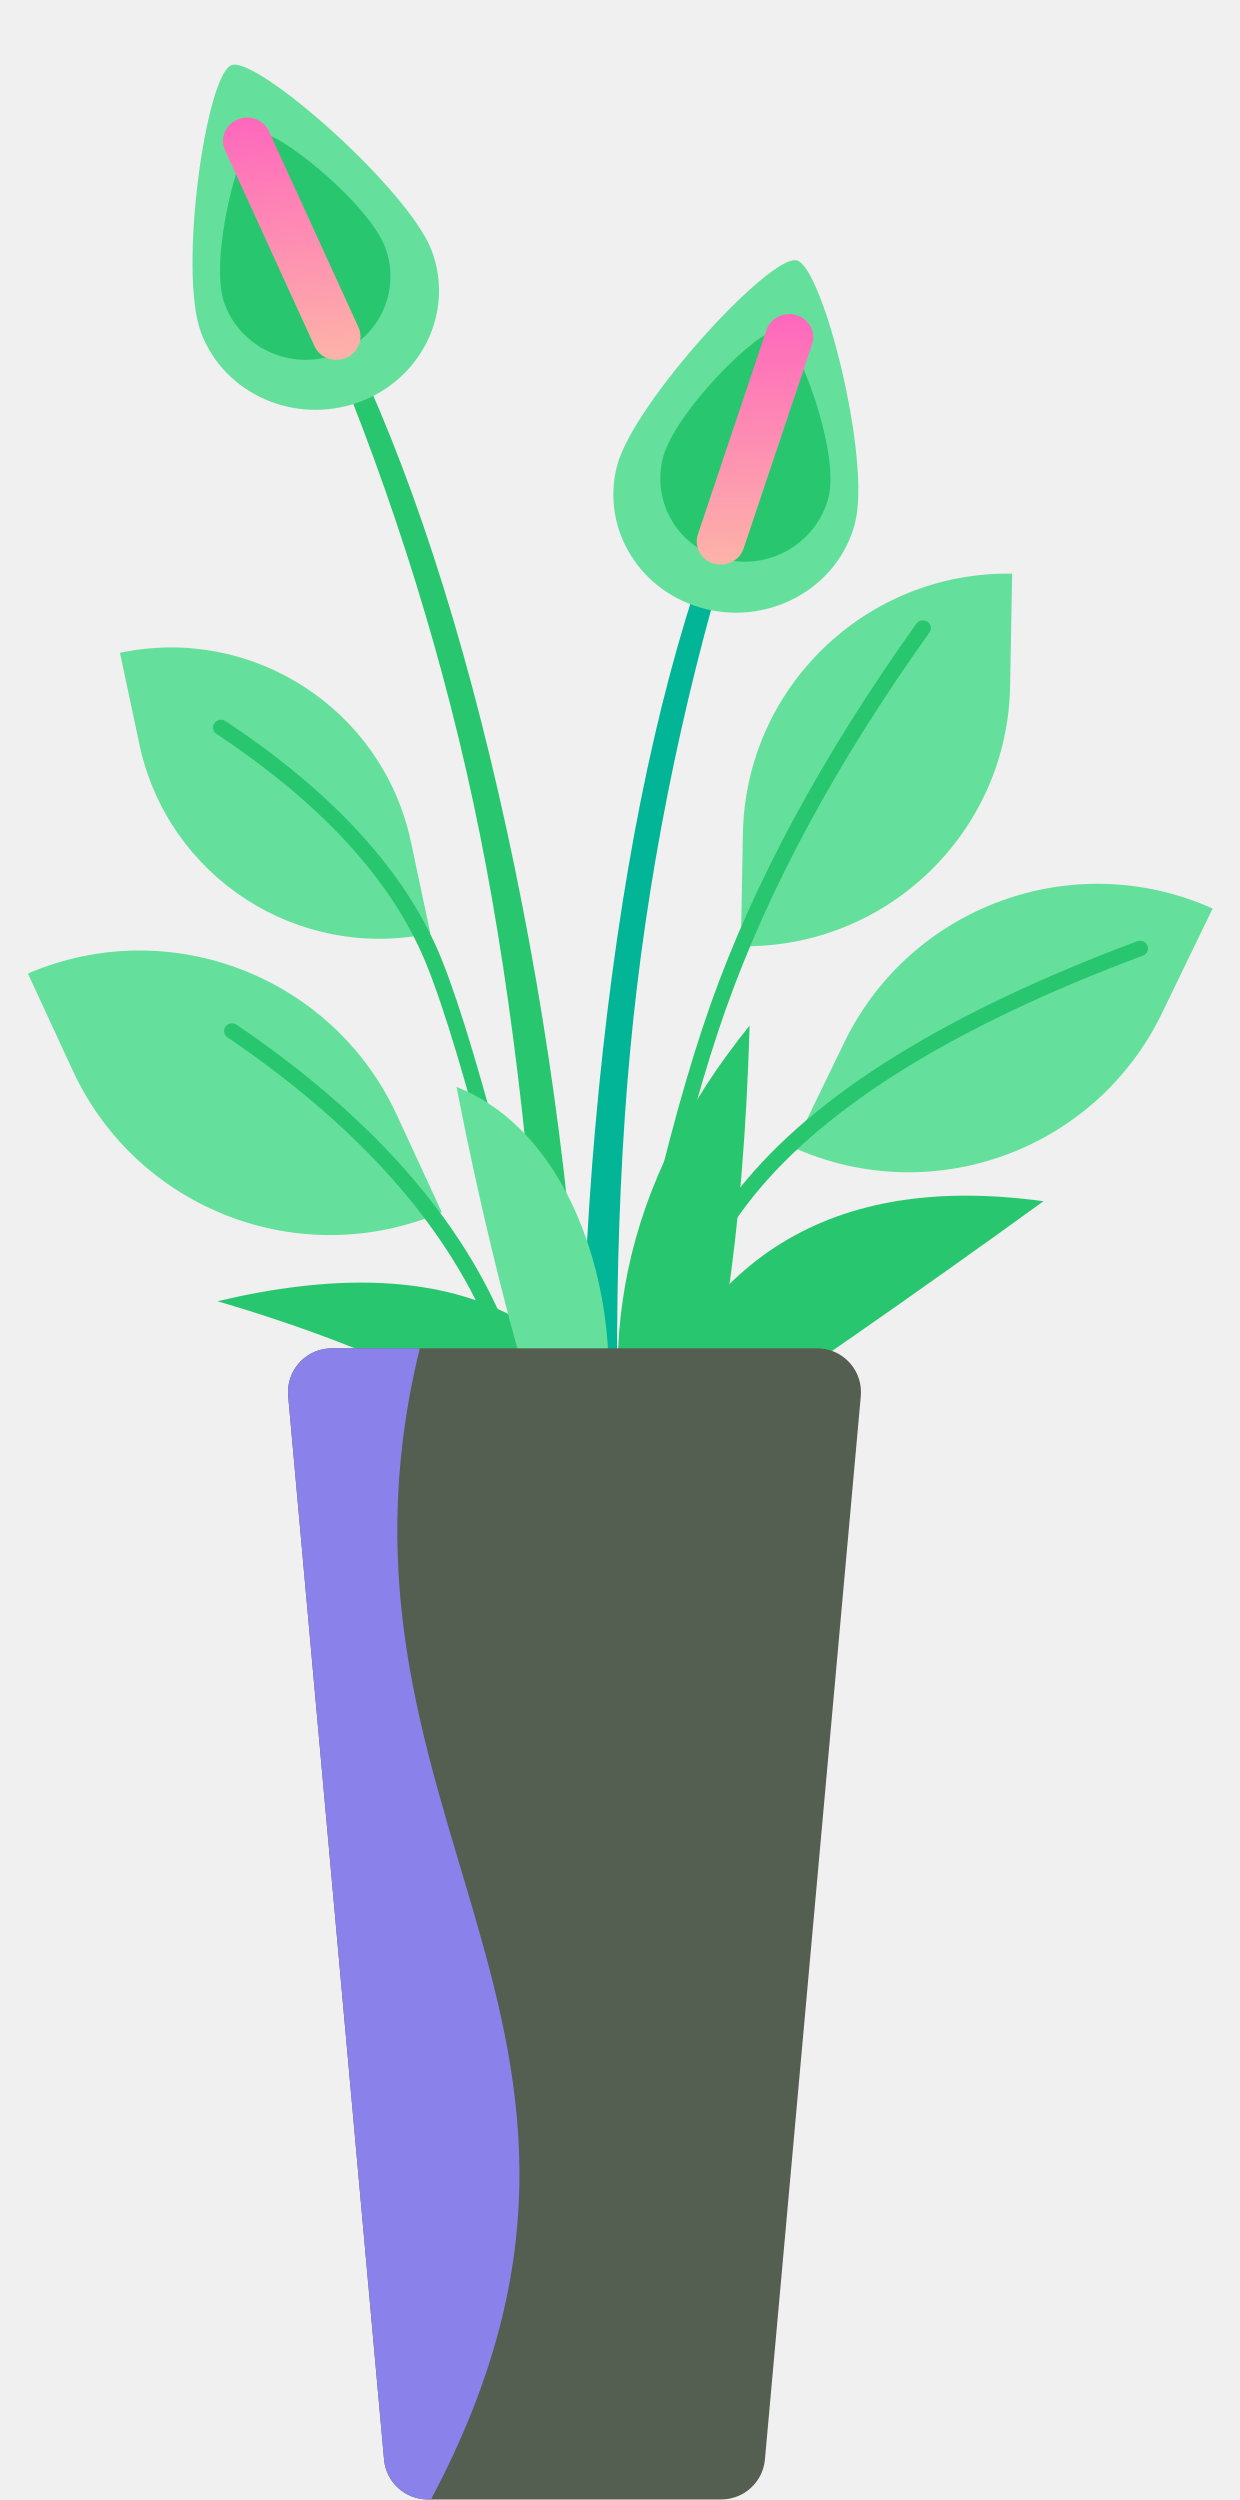
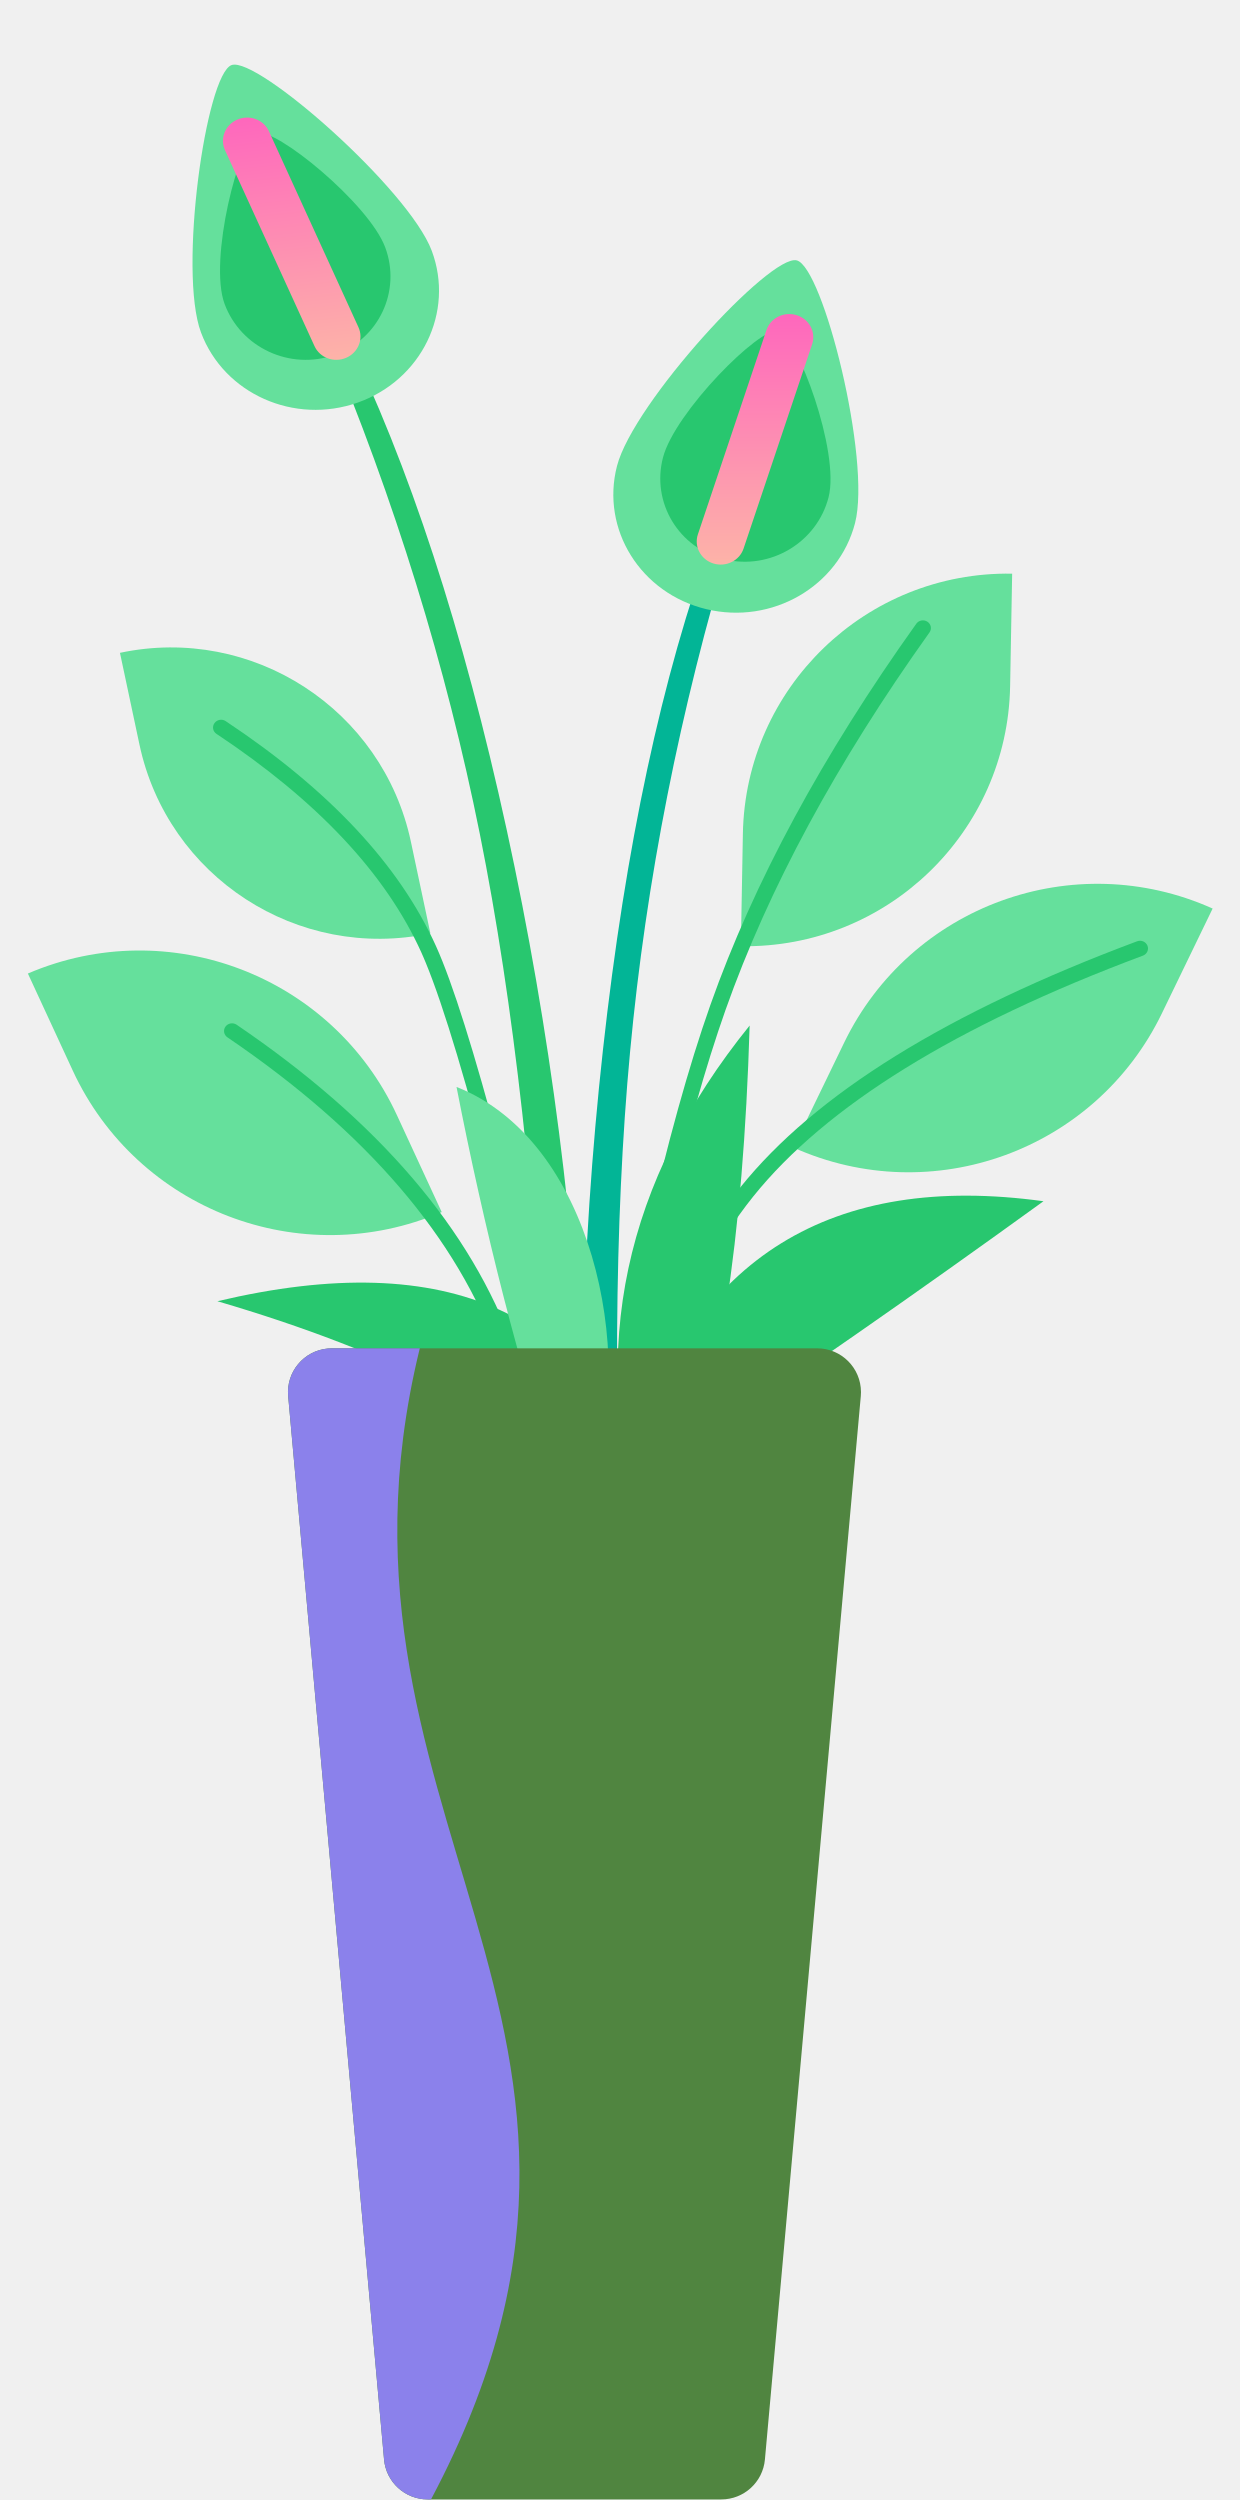
<svg xmlns="http://www.w3.org/2000/svg" xmlns:xlink="http://www.w3.org/1999/xlink" width="57px" height="115px" viewBox="0 0 57 115" version="1.1">
  <defs>
    <linearGradient x1="68.669%" y1="-6.664%" x2="68.669%" y2="100%" id="linearGradient-1">
      <stop stop-color="#FE62BE" offset="0%" />
      <stop stop-color="#FDB3A8" offset="100%" />
    </linearGradient>
    <path d="M2.263,0.023 L24.589,0.023 C25.703,0.023 26.605,0.925 26.605,2.039 C26.605,2.099 26.603,2.159 26.597,2.22 L22.186,51.139 C22.092,52.178 21.221,52.974 20.178,52.974 L6.674,52.974 C5.631,52.974 4.76,52.178 4.666,51.139 L0.255,2.22 C0.155,1.111 0.973,0.131 2.082,0.031 C2.142,0.025 2.202,0.023 2.263,0.023 Z" id="path-2" />
  </defs>
  <g id="📝-Pages-New" stroke="none" stroke-width="1" fill="none" fill-rule="evenodd">
    <g id="Pricing" transform="translate(-1146, -398)">
      <g id="Pricing-Card" transform="translate(383, 375)">
        <g id="Enterprise" transform="translate(640, 0)">
          <g id="Pot5" transform="translate(123.5, 23)">
            <g id="Group-39" transform="translate(0.5, 0)">
              <path d="M3.337,41.385 C10.396,41.482 16.095,47.179 16.195,54.238 L16.264,59.153 L16.264,59.153 C9.206,59.056 3.507,53.358 3.407,46.3 L3.337,41.385 L3.337,41.385 Z" id="Rectangle" fill="#65E09C" transform="translate(9.800708, 50.26875) rotate(-24) translate(-9.800708, -50.26875) " />
              <path d="M9.461,47.717 C15.872,52.073 20.03,56.928 21.945,62.279 C23.87,67.657 24.659,76.672 24.301,89.307 C24.295,89.502 24.456,89.665 24.659,89.671 C24.862,89.676 25.031,89.522 25.037,89.326 C25.397,76.613 24.602,67.526 22.641,62.048 C20.671,56.544 16.415,51.574 9.886,47.138 C9.719,47.025 9.49,47.063 9.373,47.223 C9.256,47.383 9.295,47.604 9.461,47.717 Z" id="Path" fill="#28C76F" />
              <path d="M38.721,38.233 C45.722,38.333 51.374,43.983 51.476,50.984 L51.554,56.347 L51.554,56.347 C44.553,56.247 38.902,50.597 38.799,43.596 L38.721,38.233 L38.721,38.233 Z" id="Rectangle" fill="#65E09C" transform="translate(45.13775, 47.29002) scale(-1, 1) rotate(-25) translate(-45.13775, -47.29002) " />
              <g id="Group-88" transform="translate(16.19385, 53.14905) rotate(-12) translate(-16.19385, -53.14905) translate(9.193848, 27.64905)">
                <path d="M0.386,0.459 C6.618,0.459 11.67,5.511 11.67,11.743 L11.67,16.051 L11.67,16.051 C5.438,16.051 0.386,10.999 0.386,4.767 L0.386,0.459 L0.386,0.459 Z" id="Rectangle" fill="#65E09C" />
                <path d="M3.952,5.026 C7.865,9.022 10.239,12.957 11.082,16.827 L11.132,17.07 L11.181,17.325 C11.97,21.624 12.427,32.558 12.546,50.084 C12.547,50.28 12.713,50.438 12.916,50.436 C13.119,50.435 13.283,50.275 13.282,50.08 L13.265,47.917 L13.24,45.414 C13.069,29.871 12.591,20.306 11.802,16.681 C10.929,12.671 8.488,8.624 4.487,4.54 C4.348,4.397 4.115,4.391 3.967,4.525 C3.819,4.659 3.813,4.884 3.952,5.026 Z" id="Path" fill="#28C76F" />
              </g>
              <path d="M33.23,26.281 C39.952,26.285 45.401,31.734 45.406,38.457 L45.409,43.633 L45.409,43.633 C38.686,43.628 33.237,38.18 33.233,31.457 L33.23,26.281 L33.23,26.281 Z" id="Rectangle" fill="#65E09C" transform="translate(39.31934, 34.9567) scale(-1, 1) rotate(-1) translate(-39.31934, -34.9567) " />
              <path d="M41.151,28.69 C36.829,34.746 33.671,40.591 31.678,46.227 C29.689,51.852 27.706,60.54 25.723,72.296 C25.691,72.489 25.827,72.671 26.028,72.703 C26.228,72.734 26.417,72.603 26.45,72.41 L26.694,70.98 L26.861,70.017 C28.7,59.504 30.539,51.649 32.375,46.455 C34.345,40.885 37.472,35.096 41.757,29.091 C41.872,28.93 41.83,28.71 41.662,28.599 C41.495,28.488 41.266,28.529 41.151,28.69 Z" id="Path" fill="#28C76F" />
              <g id="Group-87" transform="translate(25.75695, 10.32375)">
                <path d="M6.032,14.4 C3.696,20.755 2.011,28.615 0.978,37.977 C-0.054,47.34 -0.27,56.702 0.333,66.064 L2.043,66.213 C1.431,55.286 1.493,45.894 2.228,38.039 C2.963,30.184 4.517,22.329 6.887,14.474 L6.032,14.4 Z" id="Path" fill="#02B596" />
                <path d="M7.738,17.956 C10.847,17.929 13.39,15.469 13.417,12.461 C13.444,9.454 9.135,1.371 7.887,1.382 C6.638,1.392 2.184,9.551 2.157,12.559 C2.13,15.567 4.629,17.983 7.738,17.956 Z" id="Oval" fill="#65E09C" transform="translate(7.786691, 9.66887) rotate(14) translate(-7.786691, -9.66887) " />
                <path d="M7.879,15.575 C10.042,15.556 11.811,13.799 11.83,11.651 C11.85,9.502 8.606,4.764 7.738,4.771 C6.869,4.779 4.017,9.57 3.997,11.719 C3.978,13.867 5.716,15.593 7.879,15.575 Z" id="Oval" fill="#28C76F" transform="translate(7.913833, 10.17305) rotate(14) translate(-7.913833, -10.17305) " />
                <path d="M7.447,14.911 L10.601,5.513 C10.788,4.954 10.47,4.355 9.89,4.175 C9.31,3.994 8.687,4.301 8.5,4.859 L5.346,14.257 C5.159,14.816 5.477,15.415 6.057,15.596 C6.637,15.776 7.26,15.47 7.447,14.911 Z" id="Path" fill="url(#linearGradient-1)" />
              </g>
              <g id="Group-87" transform="translate(14.86104, 34.46887) scale(-1, 1) rotate(6) translate(-14.86104, -34.46887) translate(6.861037, 0.968868)">
                <path d="M6.032,14.4 C3.696,20.755 2.011,28.615 0.978,37.977 C-0.054,47.34 -0.27,56.702 0.333,66.064 L2.043,66.213 C1.431,55.286 1.493,45.894 2.228,38.039 C2.963,30.184 4.517,22.329 6.887,14.474 L6.032,14.4 Z" id="Path" fill="#28C76F" />
                <path d="M7.738,17.956 C10.847,17.929 13.39,15.469 13.417,12.461 C13.444,9.454 9.135,1.371 7.887,1.382 C6.638,1.392 2.184,9.551 2.157,12.559 C2.13,15.567 4.629,17.983 7.738,17.956 Z" id="Oval" fill="#65E09C" transform="translate(7.786691, 9.66887) rotate(14) translate(-7.786691, -9.66887) " />
                <path d="M7.879,15.575 C10.042,15.556 11.811,13.799 11.83,11.651 C11.85,9.502 8.606,4.764 7.738,4.771 C6.869,4.779 4.017,9.57 3.997,11.719 C3.978,13.867 5.716,15.593 7.879,15.575 Z" id="Oval" fill="#28C76F" transform="translate(7.913833, 10.17305) rotate(14) translate(-7.913833, -10.17305) " />
                <path d="M7.447,14.911 L10.601,5.513 C10.788,4.954 10.47,4.355 9.89,4.175 C9.31,3.994 8.687,4.301 8.5,4.859 L5.346,14.257 C5.159,14.816 5.477,15.415 6.057,15.596 C6.637,15.776 7.26,15.47 7.447,14.911 Z" id="Path" fill="url(#linearGradient-1)" />
              </g>
              <path d="M51.307,43.299 C42.582,46.559 36.498,50.327 33.057,54.616 C29.618,58.905 27.345,65.556 26.224,74.572 C26.199,74.766 26.343,74.942 26.545,74.966 C26.747,74.989 26.93,74.85 26.954,74.656 C28.061,65.756 30.295,59.22 33.64,55.049 C36.985,50.879 42.962,47.177 51.573,43.96 C51.763,43.889 51.857,43.684 51.783,43.501 C51.71,43.319 51.497,43.228 51.307,43.299 Z" id="Path" fill="#28C76F" />
            </g>
            <path d="M29.5,69 C26.806,60.383 20.139,57.335 9.5,59.856 C17.466,62.193 23.479,65.241 27.542,69 L29.5,69 Z" id="Path-151" fill="#28C76F" />
            <path d="M47.5,67 C44.577,57.83 38.243,53.916 28.5,55.257 C34.418,59.539 40.043,63.453 45.375,67 L47.5,67 Z" id="Path-151" fill="#28C76F" transform="translate(38, 61) scale(-1, 1) translate(-38, -61) " />
            <path d="M24.862,68.608 C25.677,59.971 30.107,53.417 38.15,48.948 C34.189,57.968 30.338,64.427 26.595,68.326 L24.862,68.608 Z" id="Path-151" fill="#28C76F" transform="translate(31.50572, 58.77819) rotate(-22) translate(-31.50572, -58.77819) " />
            <path d="M25.149,68 C23.452,63.201 21.764,56.498 20.5,50 C26.751,52.46 28.758,62.263 26.751,68 L25.149,68 Z" id="Path-114" fill="#65E09C" />
            <g id="Group" transform="translate(12.5, 62)">
              <mask id="mask-3" fill="white">
                <use xlink:href="#path-2" />
              </mask>
-               <use id="Rectangle" fill="#545e51" xlink:href="#path-2" />
+               <use id="Rectangle" fill="#508540" xlink:href="#path-2" />
              <path d="M-3.316,-0.938 L6.559,-0.938 C0.44,21.575 18.86,30.956 6.559,53.469 L-3.316,53.469 L-3.316,-0.938 Z" id="Rectangle" fill="#8B81EB" mask="url(#mask-3)" />
            </g>
          </g>
        </g>
      </g>
    </g>
  </g>
</svg>
